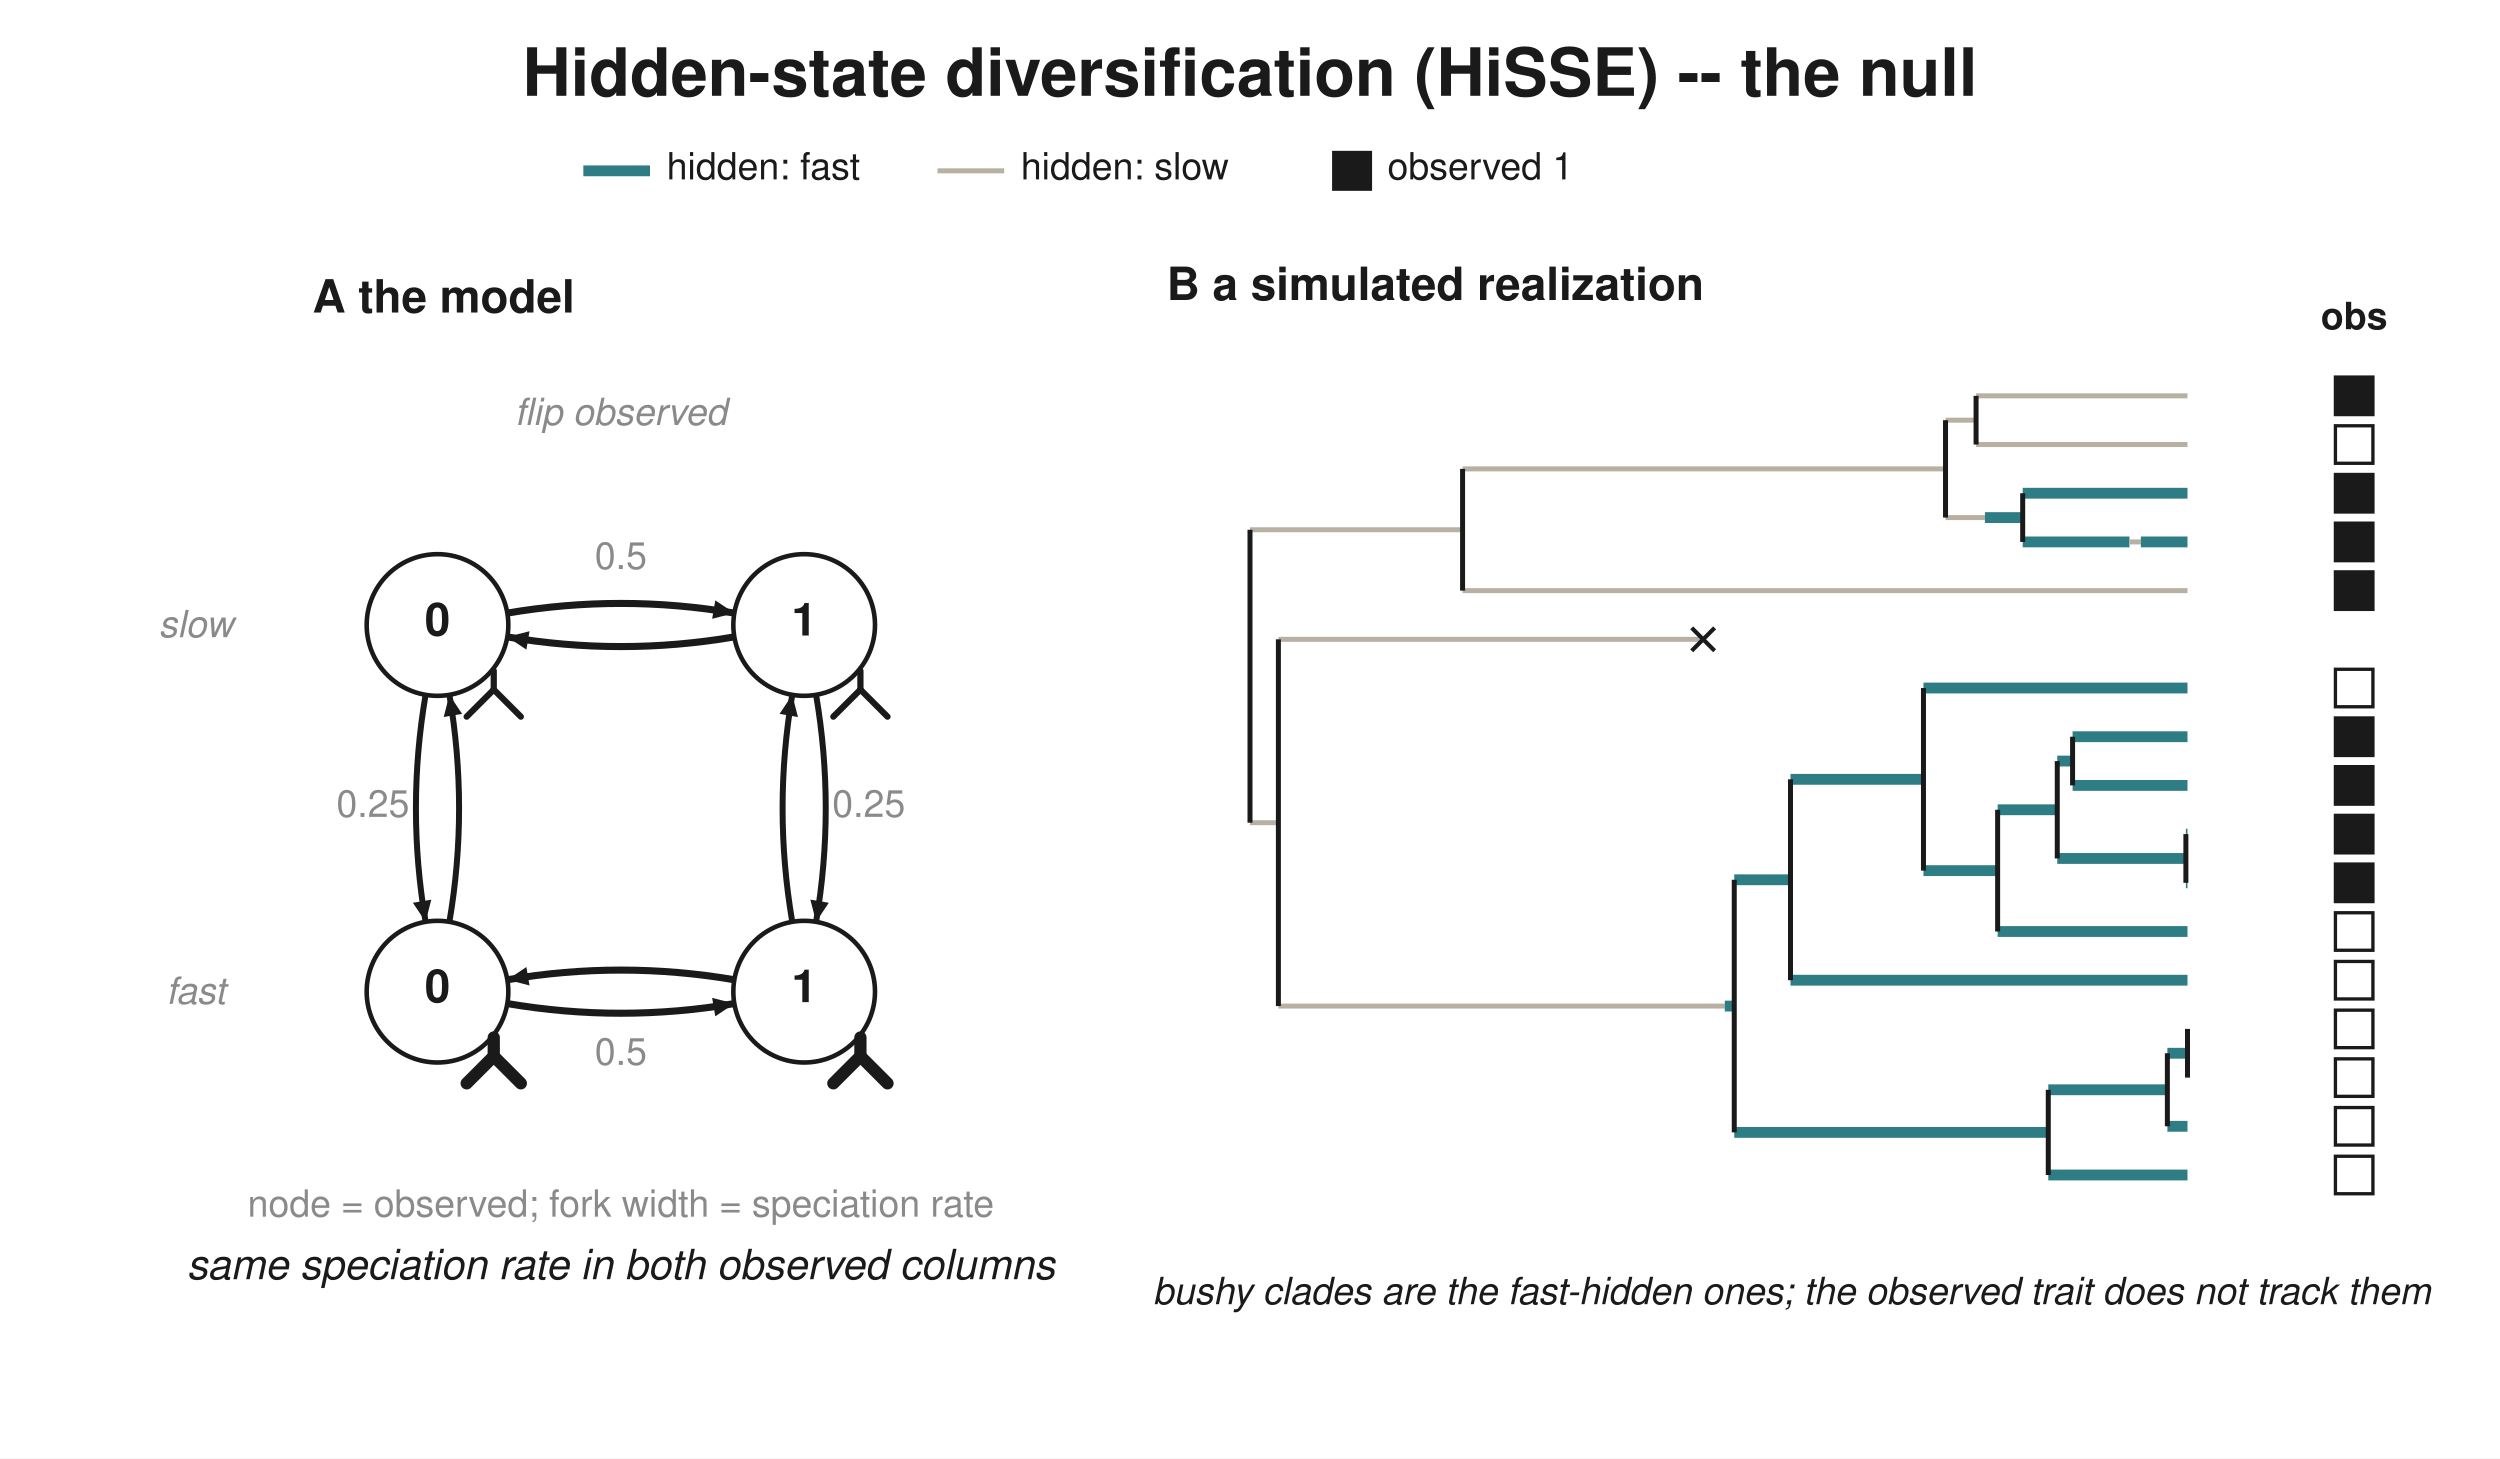
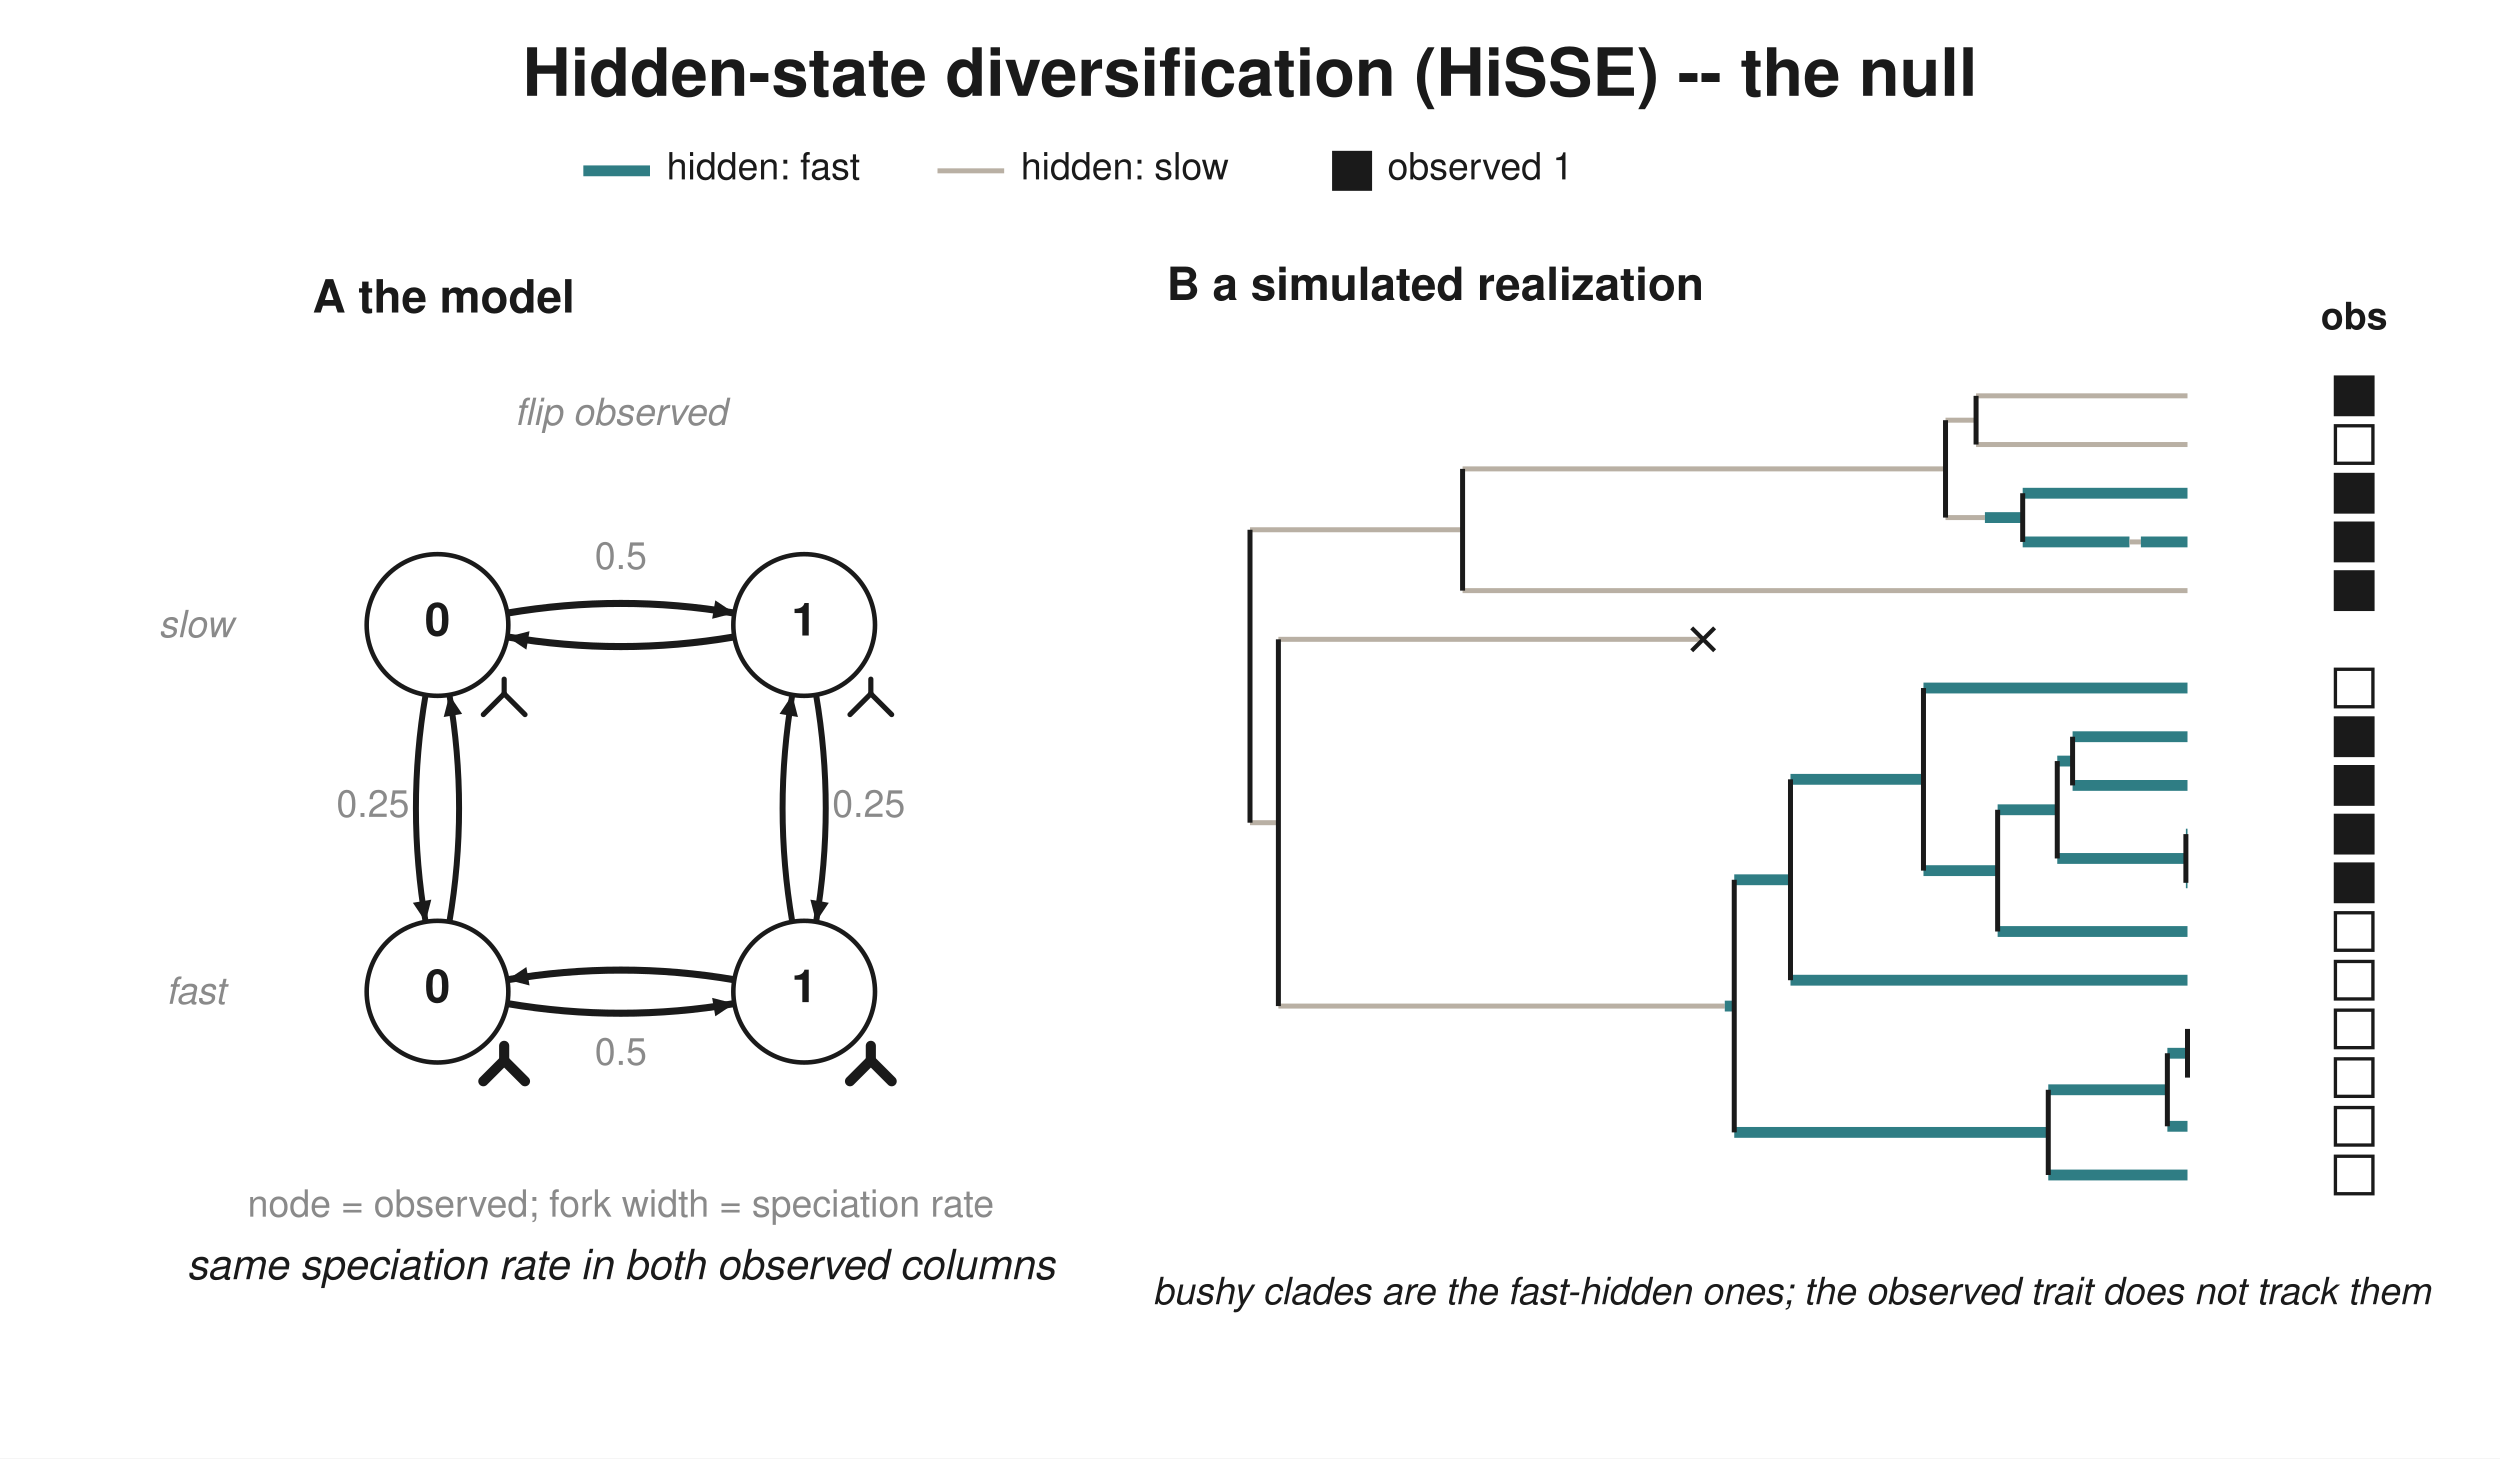
<svg xmlns="http://www.w3.org/2000/svg" width="1200" height="700" viewBox="0 0 1200 700">
  <defs>
</defs>
  <rect x="0" y="0" width="1200" height="700" fill="white" />
  <text x="600.0" y="46" font-size="32" font-family="Helvetica" text-anchor="middle" font-weight="bold" fill="#1a1a1a">Hidden-state diversification (HiSSE) -- the null</text>
  <path d="M280.0,82 L312.0,82" stroke="#2f7d84" stroke-width="5.2" />
  <text x="320.0" y="82" font-size="18" font-family="Helvetica" text-anchor="start" dominant-baseline="central" fill="#1a1a1a">hidden: fast</text>
  <path d="M450.0,82 L482.0,82" stroke="#b9b0a4" stroke-width="2.4" />
  <text x="490.0" y="82" font-size="18" font-family="Helvetica" text-anchor="start" dominant-baseline="central" fill="#1a1a1a">hidden: slow</text>
  <rect x="640.0" y="73" width="18" height="18" fill="#1a1a1a" stroke="#1a1a1a" stroke-width="1.2" />
  <text x="666.0" y="82" font-size="18" font-family="Helvetica" text-anchor="start" dominant-baseline="central" fill="#1a1a1a">observed 1</text>
  <text x="150" y="150" font-size="22" font-family="Helvetica" text-anchor="start" fill="#1a1a1a" font-weight="bold">A   the model</text>
  <path d="M243.517,294.287 Q298.0,285.0,352.483,294.287" fill="none" stroke="#1a1a1a" stroke-width="3.4" stroke-linecap="round" />
  <path d="M352.483,294.287 L341.829,297.021 L343.336,288.178 Z" fill="#1a1a1a" />
  <text x="298.0" y="269.0" font-size="18" font-family="Helvetica" text-anchor="middle" dominant-baseline="central" fill="#8a8a8a">0.5</text>
  <path d="M352.483,305.713 Q298.0,315.0,243.517,305.713" fill="none" stroke="#1a1a1a" stroke-width="3.4" stroke-linecap="round" />
  <path d="M243.517,305.713 L254.171,302.979 L252.664,311.822 Z" fill="#1a1a1a" />
  <path d="M243.517,481.713 Q298.0,491.0,352.483,481.713" fill="none" stroke="#1a1a1a" stroke-width="3.4" stroke-linecap="round" />
  <path d="M352.483,481.713 L343.336,487.822 L341.829,478.979 Z" fill="#1a1a1a" />
  <text x="298.0" y="507.0" font-size="18" font-family="Helvetica" text-anchor="middle" dominant-baseline="central" fill="#8a8a8a">0.5</text>
  <path d="M352.483,470.287 Q298.0,461.0,243.517,470.287" fill="none" stroke="#1a1a1a" stroke-width="3.4" stroke-linecap="round" />
  <path d="M243.517,470.287 L252.664,464.178 L254.171,473.021 Z" fill="#1a1a1a" />
  <path d="M204.287,333.517 Q195.0,388.0,204.287,442.483" fill="none" stroke="#1a1a1a" stroke-width="2.873" stroke-linecap="round" />
  <path d="M204.287,442.483 L198.178,433.336 L207.021,431.829 Z" fill="#1a1a1a" />
  <text x="179.0" y="388.0" font-size="18" font-family="Helvetica" text-anchor="middle" dominant-baseline="central" fill="#8a8a8a">0.25</text>
  <path d="M215.713,442.483 Q225.0,388.0,215.713,333.517" fill="none" stroke="#1a1a1a" stroke-width="2.873" stroke-linecap="round" />
  <path d="M215.713,333.517 L221.822,342.664 L212.979,344.171 Z" fill="#1a1a1a" />
  <path d="M391.713,333.517 Q401.0,388.0,391.713,442.483" fill="none" stroke="#1a1a1a" stroke-width="2.873" stroke-linecap="round" />
  <path d="M391.713,442.483 L388.979,431.829 L397.822,433.336 Z" fill="#1a1a1a" />
  <text x="417.0" y="388.0" font-size="18" font-family="Helvetica" text-anchor="middle" dominant-baseline="central" fill="#8a8a8a">0.25</text>
  <path d="M380.287,442.483 Q371.0,388.0,380.287,333.517" fill="none" stroke="#1a1a1a" stroke-width="2.873" stroke-linecap="round" />
  <path d="M380.287,333.517 L383.021,344.171 L374.178,342.664 Z" fill="#1a1a1a" />
  <circle cx="210" cy="300" r="34" fill="white" stroke="#1a1a1a" stroke-width="2.2" />
  <text x="210" y="300" font-size="22" font-family="Helvetica" text-anchor="middle" dominant-baseline="central" fill="#1a1a1a" font-weight="bold">0</text>
-   <path d="M237,322 L237,331" stroke="#1a1a1a" stroke-width="2.99" stroke-linecap="round" />
-   <path d="M237,331 L224,344" stroke="#1a1a1a" stroke-width="2.99" stroke-linecap="round" />
-   <path d="M237,331 L250,344" stroke="#1a1a1a" stroke-width="2.99" stroke-linecap="round" />
+   <path d="M242,326 L242,333" stroke="#1a1a1a" stroke-width="2.48" stroke-linecap="round" />
+   <path d="M242,333 L232,343" stroke="#1a1a1a" stroke-width="2.48" stroke-linecap="round" />
+   <path d="M242,333 L252,343" stroke="#1a1a1a" stroke-width="2.48" stroke-linecap="round" />
  <circle cx="386" cy="300" r="34" fill="white" stroke="#1a1a1a" stroke-width="2.2" />
  <text x="386" y="300" font-size="22" font-family="Helvetica" text-anchor="middle" dominant-baseline="central" fill="#1a1a1a" font-weight="bold">1</text>
-   <path d="M413,322 L413,331" stroke="#1a1a1a" stroke-width="2.99" stroke-linecap="round" />
-   <path d="M413,331 L400,344" stroke="#1a1a1a" stroke-width="2.99" stroke-linecap="round" />
-   <path d="M413,331 L426,344" stroke="#1a1a1a" stroke-width="2.99" stroke-linecap="round" />
+   <path d="M418,326 L418,333" stroke="#1a1a1a" stroke-width="2.48" stroke-linecap="round" />
+   <path d="M418,333 L408,343" stroke="#1a1a1a" stroke-width="2.48" stroke-linecap="round" />
+   <path d="M418,333 L428,343" stroke="#1a1a1a" stroke-width="2.48" stroke-linecap="round" />
  <circle cx="210" cy="476" r="34" fill="white" stroke="#1a1a1a" stroke-width="2.2" />
  <text x="210" y="476" font-size="22" font-family="Helvetica" text-anchor="middle" dominant-baseline="central" fill="#1a1a1a" font-weight="bold">0</text>
-   <path d="M237,498 L237,507" stroke="#1a1a1a" stroke-width="5.88" stroke-linecap="round" />
-   <path d="M237,507 L224,520" stroke="#1a1a1a" stroke-width="5.88" stroke-linecap="round" />
-   <path d="M237,507 L250,520" stroke="#1a1a1a" stroke-width="5.88" stroke-linecap="round" />
+   <path d="M242,502 L242,509" stroke="#1a1a1a" stroke-width="4.86" stroke-linecap="round" />
+   <path d="M242,509 L232,519" stroke="#1a1a1a" stroke-width="4.86" stroke-linecap="round" />
+   <path d="M242,509 L252,519" stroke="#1a1a1a" stroke-width="4.86" stroke-linecap="round" />
  <circle cx="386" cy="476" r="34" fill="white" stroke="#1a1a1a" stroke-width="2.2" />
  <text x="386" y="476" font-size="22" font-family="Helvetica" text-anchor="middle" dominant-baseline="central" fill="#1a1a1a" font-weight="bold">1</text>
-   <path d="M413,498 L413,507" stroke="#1a1a1a" stroke-width="5.88" stroke-linecap="round" />
-   <path d="M413,507 L400,520" stroke="#1a1a1a" stroke-width="5.88" stroke-linecap="round" />
-   <path d="M413,507 L426,520" stroke="#1a1a1a" stroke-width="5.88" stroke-linecap="round" />
+   <path d="M418,502 L418,509" stroke="#1a1a1a" stroke-width="4.86" stroke-linecap="round" />
+   <path d="M418,509 L408,519" stroke="#1a1a1a" stroke-width="4.86" stroke-linecap="round" />
+   <path d="M418,509 L428,519" stroke="#1a1a1a" stroke-width="4.86" stroke-linecap="round" />
  <text x="94" y="300" font-size="18" font-family="Helvetica" text-anchor="middle" dominant-baseline="central" fill="#8a8a8a" font-style="italic">slow</text>
  <text x="94" y="476" font-size="18" font-family="Helvetica" text-anchor="middle" dominant-baseline="central" fill="#8a8a8a" font-style="italic">fast</text>
  <text x="298.0" y="204" font-size="18" font-family="Helvetica" text-anchor="middle" fill="#8a8a8a" font-style="italic">flip observed</text>
  <text x="298.0" y="584" font-size="18" font-family="Helvetica" text-anchor="middle" fill="#8a8a8a">node = observed;  fork width = speciation rate</text>
  <text x="298.0" y="614" font-size="20" font-family="Helvetica" text-anchor="middle" fill="#1a1a1a" font-style="italic">same speciation rate in both observed columns</text>
  <text x="560" y="144" font-size="22" font-family="Helvetica" text-anchor="start" fill="#1a1a1a" font-weight="bold">B   a simulated realization</text>
  <path d="M600.0,254.281 L702.039,254.281" stroke="#b9b0a4" stroke-width="2.4" stroke-linecap="butt" />
  <path d="M600.0,394.896 L613.627,394.896" stroke="#b9b0a4" stroke-width="2.4" stroke-linecap="butt" />
  <path d="M702.039,225.062 L933.854,225.062" stroke="#b9b0a4" stroke-width="2.4" stroke-linecap="butt" />
  <path d="M702.039,283.5 L1050.0,283.5" stroke="#b9b0a4" stroke-width="2.4" stroke-linecap="butt" />
  <path d="M613.627,306.875 L817.512,306.875" stroke="#b9b0a4" stroke-width="2.4" stroke-linecap="butt" />
  <path d="M812.012,301.375 L823.012,312.375" stroke="#1a1a1a" stroke-width="2.0" />
  <path d="M812.012,312.375 L823.012,301.375" stroke="#1a1a1a" stroke-width="2.0" />
  <path d="M613.627,482.918 L827.899,482.918" stroke="#b9b0a4" stroke-width="2.4" stroke-linecap="butt" />
  <path d="M827.899,482.918 L832.439,482.918" stroke="#2f7d84" stroke-width="5.2" stroke-linecap="butt" />
  <path d="M933.854,201.688 L948.513,201.688" stroke="#b9b0a4" stroke-width="2.4" stroke-linecap="butt" />
  <path d="M933.854,248.438 L952.759,248.438" stroke="#b9b0a4" stroke-width="2.4" stroke-linecap="butt" />
  <path d="M952.759,248.438 L970.892,248.438" stroke="#2f7d84" stroke-width="5.2" stroke-linecap="butt" />
  <path d="M832.439,422.289 L859.434,422.289" stroke="#2f7d84" stroke-width="5.2" stroke-linecap="butt" />
  <path d="M832.439,543.547 L983.17,543.547" stroke="#2f7d84" stroke-width="5.2" stroke-linecap="butt" />
  <path d="M948.513,190.0 L1050.0,190.0" stroke="#b9b0a4" stroke-width="2.4" stroke-linecap="butt" />
  <path d="M948.513,213.375 L1050.0,213.375" stroke="#b9b0a4" stroke-width="2.4" stroke-linecap="butt" />
  <path d="M970.892,236.75 L1050.0,236.75" stroke="#2f7d84" stroke-width="5.2" stroke-linecap="butt" />
  <path d="M970.892,260.125 L1022.139,260.125" stroke="#2f7d84" stroke-width="5.2" stroke-linecap="butt" />
  <path d="M1022.139,260.125 L1027.622,260.125" stroke="#b9b0a4" stroke-width="2.4" stroke-linecap="butt" />
  <path d="M1027.622,260.125 L1050.0,260.125" stroke="#2f7d84" stroke-width="5.2" stroke-linecap="butt" />
  <path d="M859.434,374.078 L923.265,374.078" stroke="#2f7d84" stroke-width="5.2" stroke-linecap="butt" />
  <path d="M859.434,470.5 L1050.0,470.5" stroke="#2f7d84" stroke-width="5.2" stroke-linecap="butt" />
  <path d="M983.17,523.094 L1040.336,523.094" stroke="#2f7d84" stroke-width="5.2" stroke-linecap="butt" />
  <path d="M983.17,564.0 L1050.0,564.0" stroke="#2f7d84" stroke-width="5.2" stroke-linecap="butt" />
  <path d="M923.265,330.25 L1050.0,330.25" stroke="#2f7d84" stroke-width="5.2" stroke-linecap="butt" />
  <path d="M923.265,417.906 L958.863,417.906" stroke="#2f7d84" stroke-width="5.2" stroke-linecap="butt" />
  <path d="M1040.336,505.562 L1050.0,505.562" stroke="#2f7d84" stroke-width="5.2" stroke-linecap="butt" />
  <path d="M1040.336,540.625 L1050.0,540.625" stroke="#2f7d84" stroke-width="5.2" stroke-linecap="butt" />
  <path d="M958.863,388.688 L987.485,388.688" stroke="#2f7d84" stroke-width="5.2" stroke-linecap="butt" />
  <path d="M958.863,447.125 L1050.0,447.125" stroke="#2f7d84" stroke-width="5.2" stroke-linecap="butt" />
  <path d="M1050.0,493.875 L1050.0,493.875" stroke="#2f7d84" stroke-width="5.2" stroke-linecap="butt" />
  <path d="M1050.0,517.25 L1050.0,517.25" stroke="#2f7d84" stroke-width="5.2" stroke-linecap="butt" />
  <path d="M987.485,365.312 L994.841,365.312" stroke="#2f7d84" stroke-width="5.2" stroke-linecap="butt" />
  <path d="M987.485,412.062 L1049.226,412.062" stroke="#2f7d84" stroke-width="5.2" stroke-linecap="butt" />
  <path d="M994.841,353.625 L1050.0,353.625" stroke="#2f7d84" stroke-width="5.2" stroke-linecap="butt" />
  <path d="M994.841,377.0 L1050.0,377.0" stroke="#2f7d84" stroke-width="5.2" stroke-linecap="butt" />
  <path d="M1049.226,400.375 L1050.0,400.375" stroke="#2f7d84" stroke-width="5.2" stroke-linecap="butt" />
  <path d="M1049.226,423.75 L1050.0,423.75" stroke="#2f7d84" stroke-width="5.2" stroke-linecap="butt" />
  <path d="M948.513,190.0 L948.513,213.375" stroke="#1a1a1a" stroke-width="2.4" />
  <path d="M970.892,236.75 L970.892,260.125" stroke="#1a1a1a" stroke-width="2.4" />
  <path d="M933.854,201.688 L933.854,248.438" stroke="#1a1a1a" stroke-width="2.4" />
  <path d="M702.039,225.062 L702.039,283.5" stroke="#1a1a1a" stroke-width="2.4" />
  <path d="M994.841,353.625 L994.841,377.0" stroke="#1a1a1a" stroke-width="2.4" />
  <path d="M1049.226,400.375 L1049.226,423.75" stroke="#1a1a1a" stroke-width="2.4" />
  <path d="M987.485,365.312 L987.485,412.062" stroke="#1a1a1a" stroke-width="2.4" />
  <path d="M958.863,388.688 L958.863,447.125" stroke="#1a1a1a" stroke-width="2.4" />
  <path d="M923.265,330.25 L923.265,417.906" stroke="#1a1a1a" stroke-width="2.4" />
  <path d="M859.434,374.078 L859.434,470.5" stroke="#1a1a1a" stroke-width="2.4" />
  <path d="M1050.0,493.875 L1050.0,517.25" stroke="#1a1a1a" stroke-width="2.4" />
  <path d="M1040.336,505.562 L1040.336,540.625" stroke="#1a1a1a" stroke-width="2.4" />
  <path d="M983.17,523.094 L983.17,564.0" stroke="#1a1a1a" stroke-width="2.4" />
  <path d="M832.439,422.289 L832.439,543.547" stroke="#1a1a1a" stroke-width="2.4" />
  <path d="M613.627,306.875 L613.627,482.918" stroke="#1a1a1a" stroke-width="2.4" />
  <path d="M600.0,254.281 L600.0,394.896" stroke="#1a1a1a" stroke-width="2.4" />
  <text x="1130" y="158" font-size="18" font-family="Helvetica" text-anchor="middle" fill="#1a1a1a" font-weight="bold">obs</text>
  <rect x="1121" y="181.0" width="18" height="18" fill="#1a1a1a" stroke="#1a1a1a" stroke-width="1.6" />
  <rect x="1121" y="204.375" width="18" height="18" fill="white" stroke="#1a1a1a" stroke-width="1.6" />
  <rect x="1121" y="227.75" width="18" height="18" fill="#1a1a1a" stroke="#1a1a1a" stroke-width="1.6" />
  <rect x="1121" y="251.125" width="18" height="18" fill="#1a1a1a" stroke="#1a1a1a" stroke-width="1.6" />
  <rect x="1121" y="274.5" width="18" height="18" fill="#1a1a1a" stroke="#1a1a1a" stroke-width="1.6" />
  <rect x="1121" y="321.25" width="18" height="18" fill="white" stroke="#1a1a1a" stroke-width="1.6" />
  <rect x="1121" y="344.625" width="18" height="18" fill="#1a1a1a" stroke="#1a1a1a" stroke-width="1.6" />
  <rect x="1121" y="368.0" width="18" height="18" fill="#1a1a1a" stroke="#1a1a1a" stroke-width="1.6" />
  <rect x="1121" y="391.375" width="18" height="18" fill="#1a1a1a" stroke="#1a1a1a" stroke-width="1.6" />
  <rect x="1121" y="414.75" width="18" height="18" fill="#1a1a1a" stroke="#1a1a1a" stroke-width="1.6" />
  <rect x="1121" y="438.125" width="18" height="18" fill="white" stroke="#1a1a1a" stroke-width="1.6" />
  <rect x="1121" y="461.5" width="18" height="18" fill="white" stroke="#1a1a1a" stroke-width="1.6" />
  <rect x="1121" y="484.875" width="18" height="18" fill="white" stroke="#1a1a1a" stroke-width="1.6" />
  <rect x="1121" y="508.25" width="18" height="18" fill="white" stroke="#1a1a1a" stroke-width="1.6" />
  <rect x="1121" y="531.625" width="18" height="18" fill="white" stroke="#1a1a1a" stroke-width="1.6" />
  <rect x="1121" y="555.0" width="18" height="18" fill="white" stroke="#1a1a1a" stroke-width="1.6" />
  <text x="860.0" y="626" font-size="18" font-family="Helvetica" text-anchor="middle" fill="#1a1a1a" font-style="italic">bushy clades are the fast-hidden ones; the observed trait does not track them</text>
</svg>
